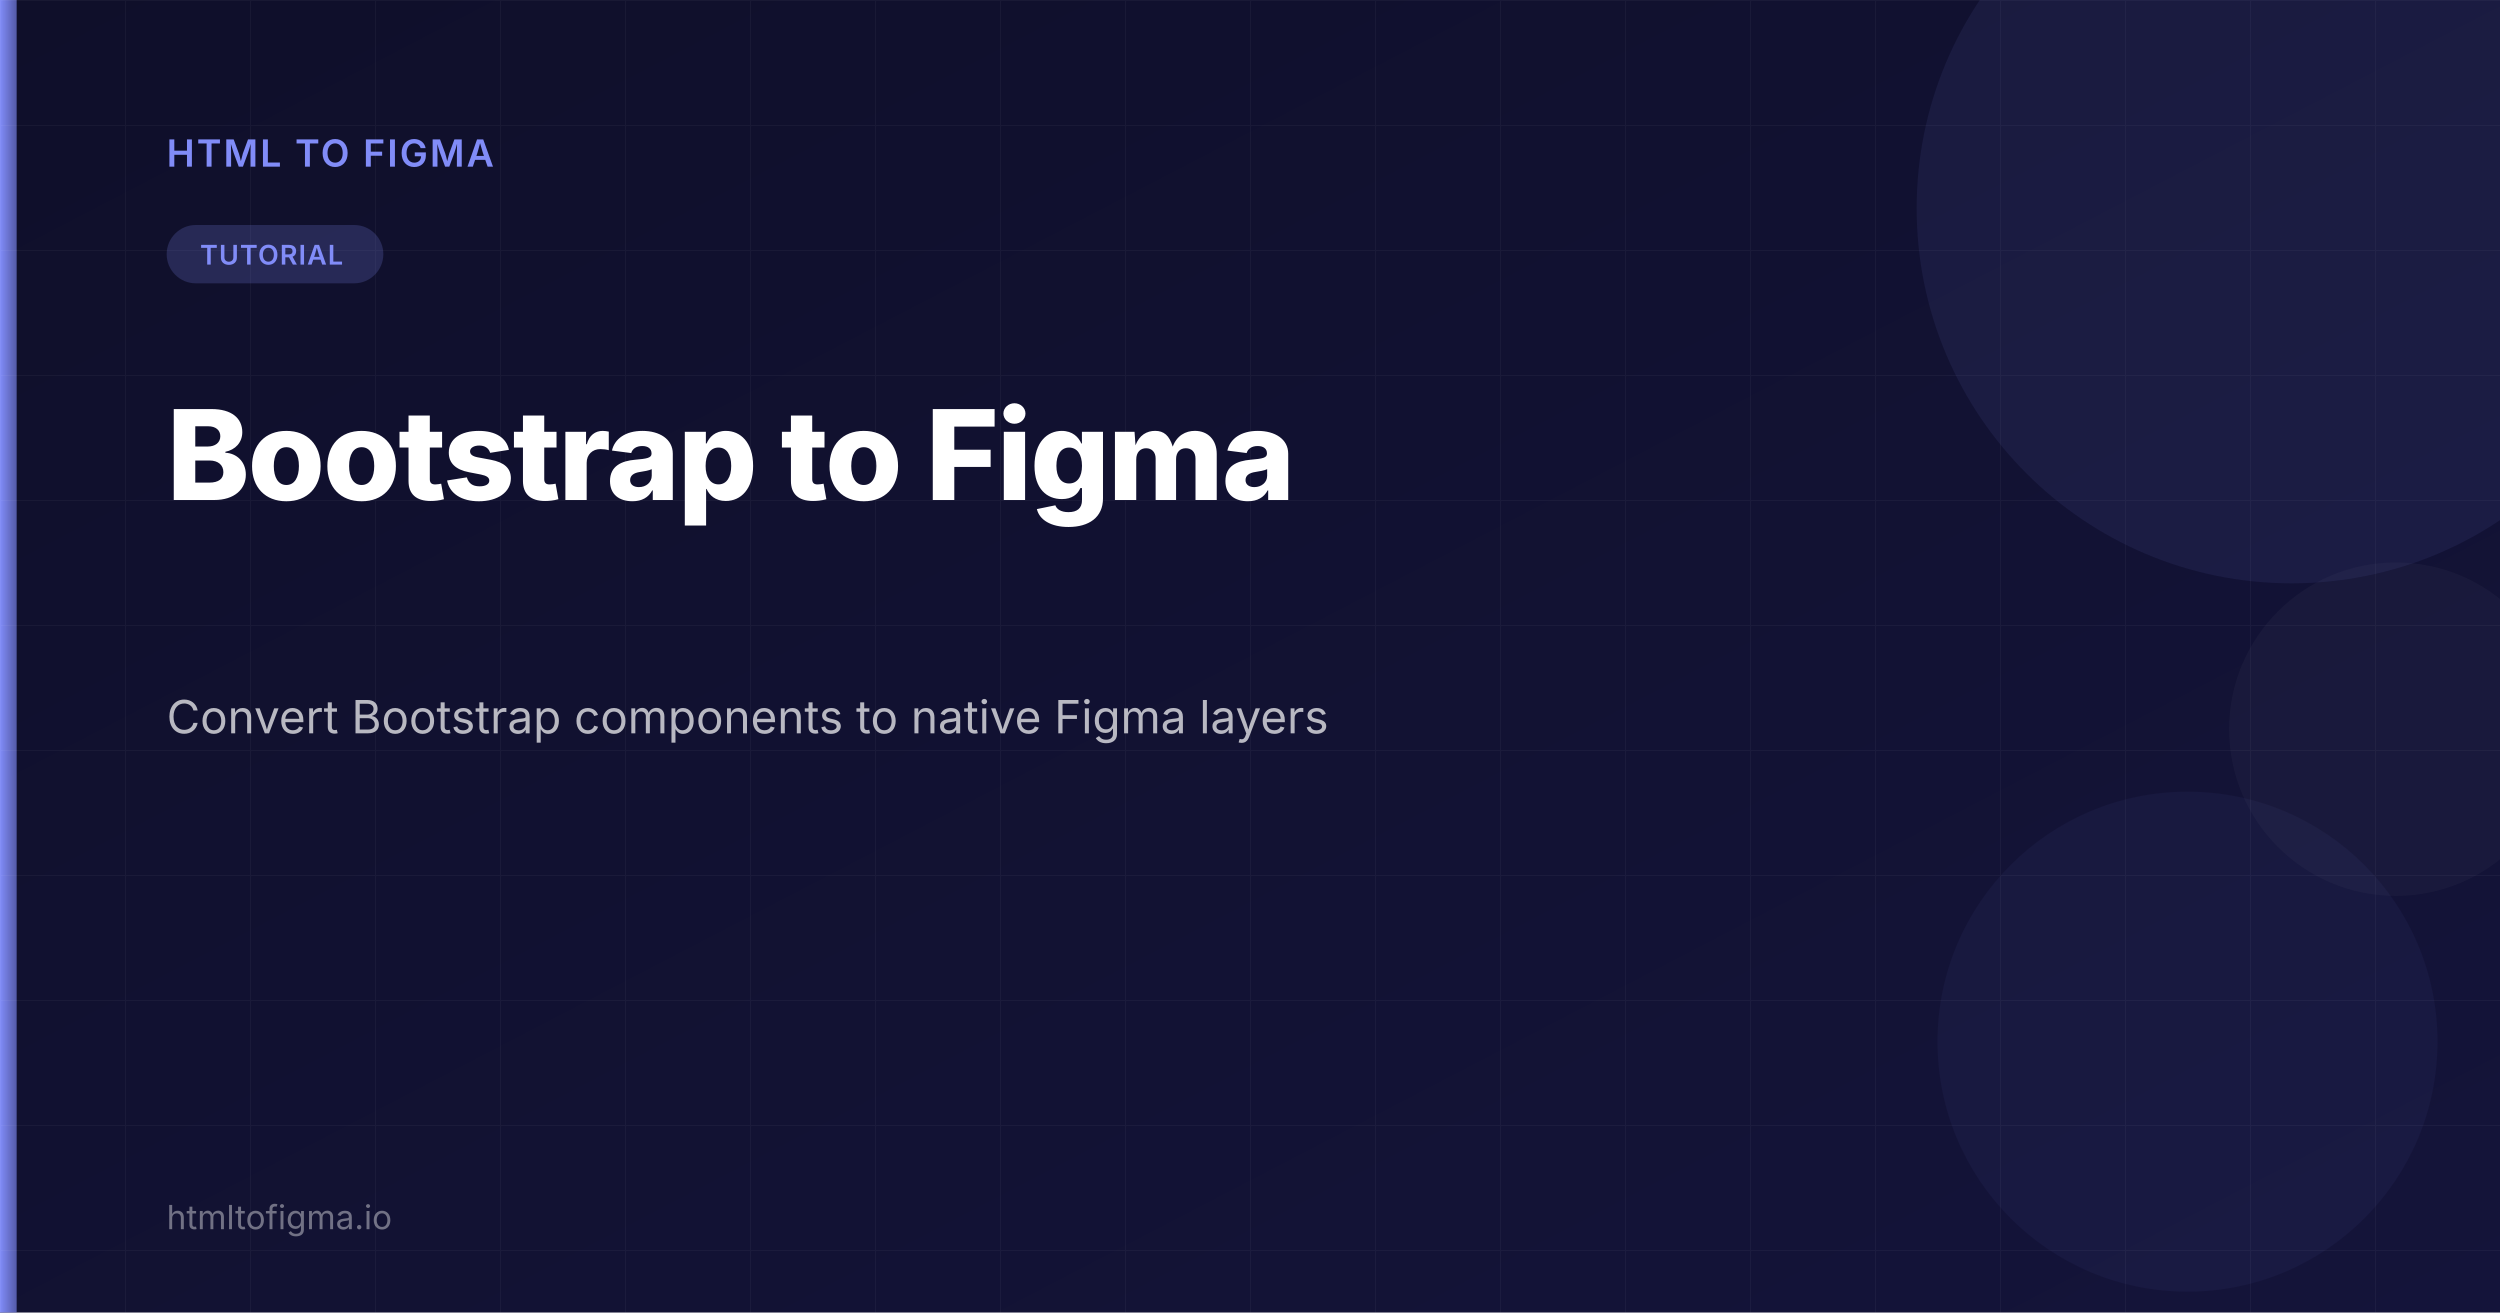
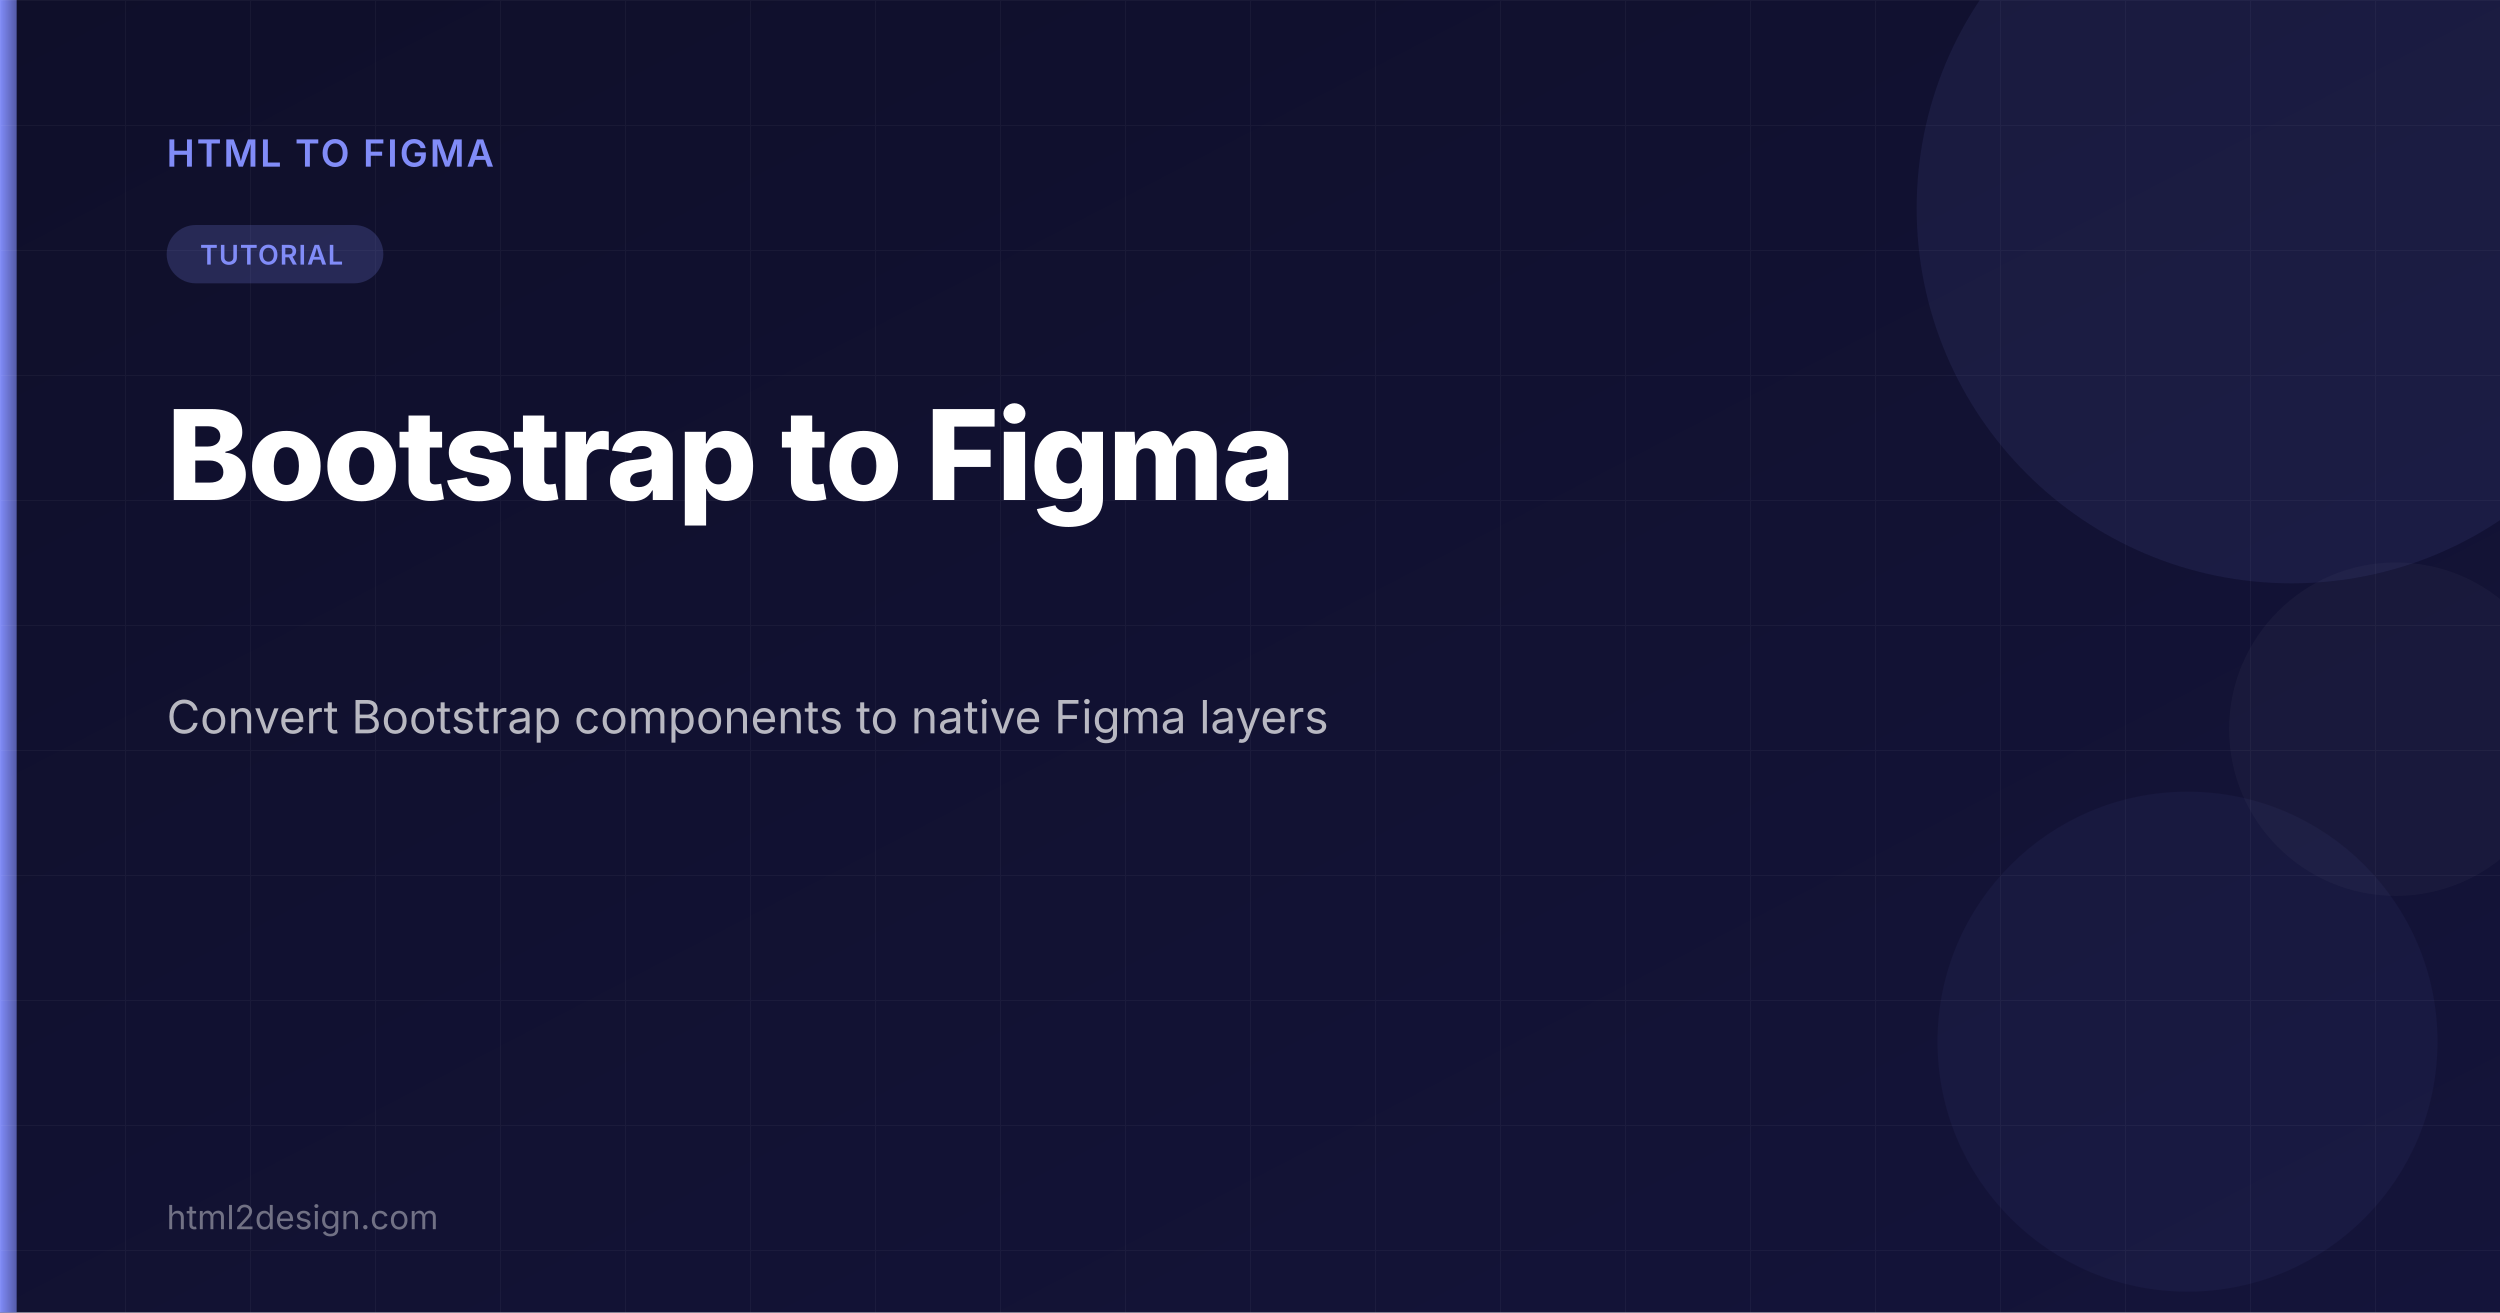
<svg xmlns="http://www.w3.org/2000/svg" width="1200" height="630" viewBox="0 0 1200 630">
  <defs>
    <linearGradient id="bg" x1="0%" y1="0%" x2="100%" y2="100%">
      <stop offset="0%" style="stop-color:#0F0F2A;stop-opacity:1" />
      <stop offset="100%" style="stop-color:#14143A;stop-opacity:1" />
    </linearGradient>
    <linearGradient id="accent" x1="0%" y1="0%" x2="100%" y2="0%">
      <stop offset="0%" style="stop-color:#818CF8;stop-opacity:1" />
      <stop offset="100%" style="stop-color:#818CF8;stop-opacity:0.6" />
    </linearGradient>
  </defs>
  <rect width="1200" height="630" fill="url(#bg)" />
  <rect x="0" y="0" width="8" height="630" fill="url(#accent)" />
  <pattern id="grid" width="60" height="60" patternUnits="userSpaceOnUse">
    <path d="M 60 0 L 0 0 0 60" fill="none" stroke="rgba(255,255,255,0.04)" stroke-width="1" />
  </pattern>
  <rect width="1200" height="630" fill="url(#grid)" />
  <text x="80" y="80" font-family="system-ui, -apple-system, sans-serif" font-size="18" font-weight="600" fill="#818CF8" letter-spacing="1">HTML TO FIGMA</text>
  <rect x="80" y="108" width="104" height="28" rx="14" fill="#818CF8" opacity="0.2" />
  <text x="96" y="127" font-family="system-ui, -apple-system, sans-serif" font-size="13" font-weight="600" fill="#818CF8" letter-spacing="0.5">TUTORIAL</text>
  <text font-family="system-ui, -apple-system, sans-serif" font-size="60" font-weight="800" fill="white" letter-spacing="-1">
    <tspan x="80" y="240">Bootstrap to Figma</tspan>
  </text>
  <text x="80" y="352" font-family="system-ui, -apple-system, sans-serif" font-size="22" fill="rgba(255,255,255,0.7)" font-weight="400">Convert Bootstrap components to native Figma layers</text>
-   <text x="80" y="590" font-family="system-ui, -apple-system, sans-serif" font-size="16" fill="rgba(255,255,255,0.4)">htmltofigma.io</text>
+   <text x="80" y="590" font-family="system-ui, -apple-system, sans-serif" font-size="16" fill="rgba(255,255,255,0.4)">html2design.com</text>
  <circle cx="1100" cy="100" r="180" fill="#818CF8" opacity="0.08" />
  <circle cx="1050" cy="500" r="120" fill="#818CF8" opacity="0.05" />
  <circle cx="1150" cy="350" r="80" fill="white" opacity="0.03" />
</svg>
